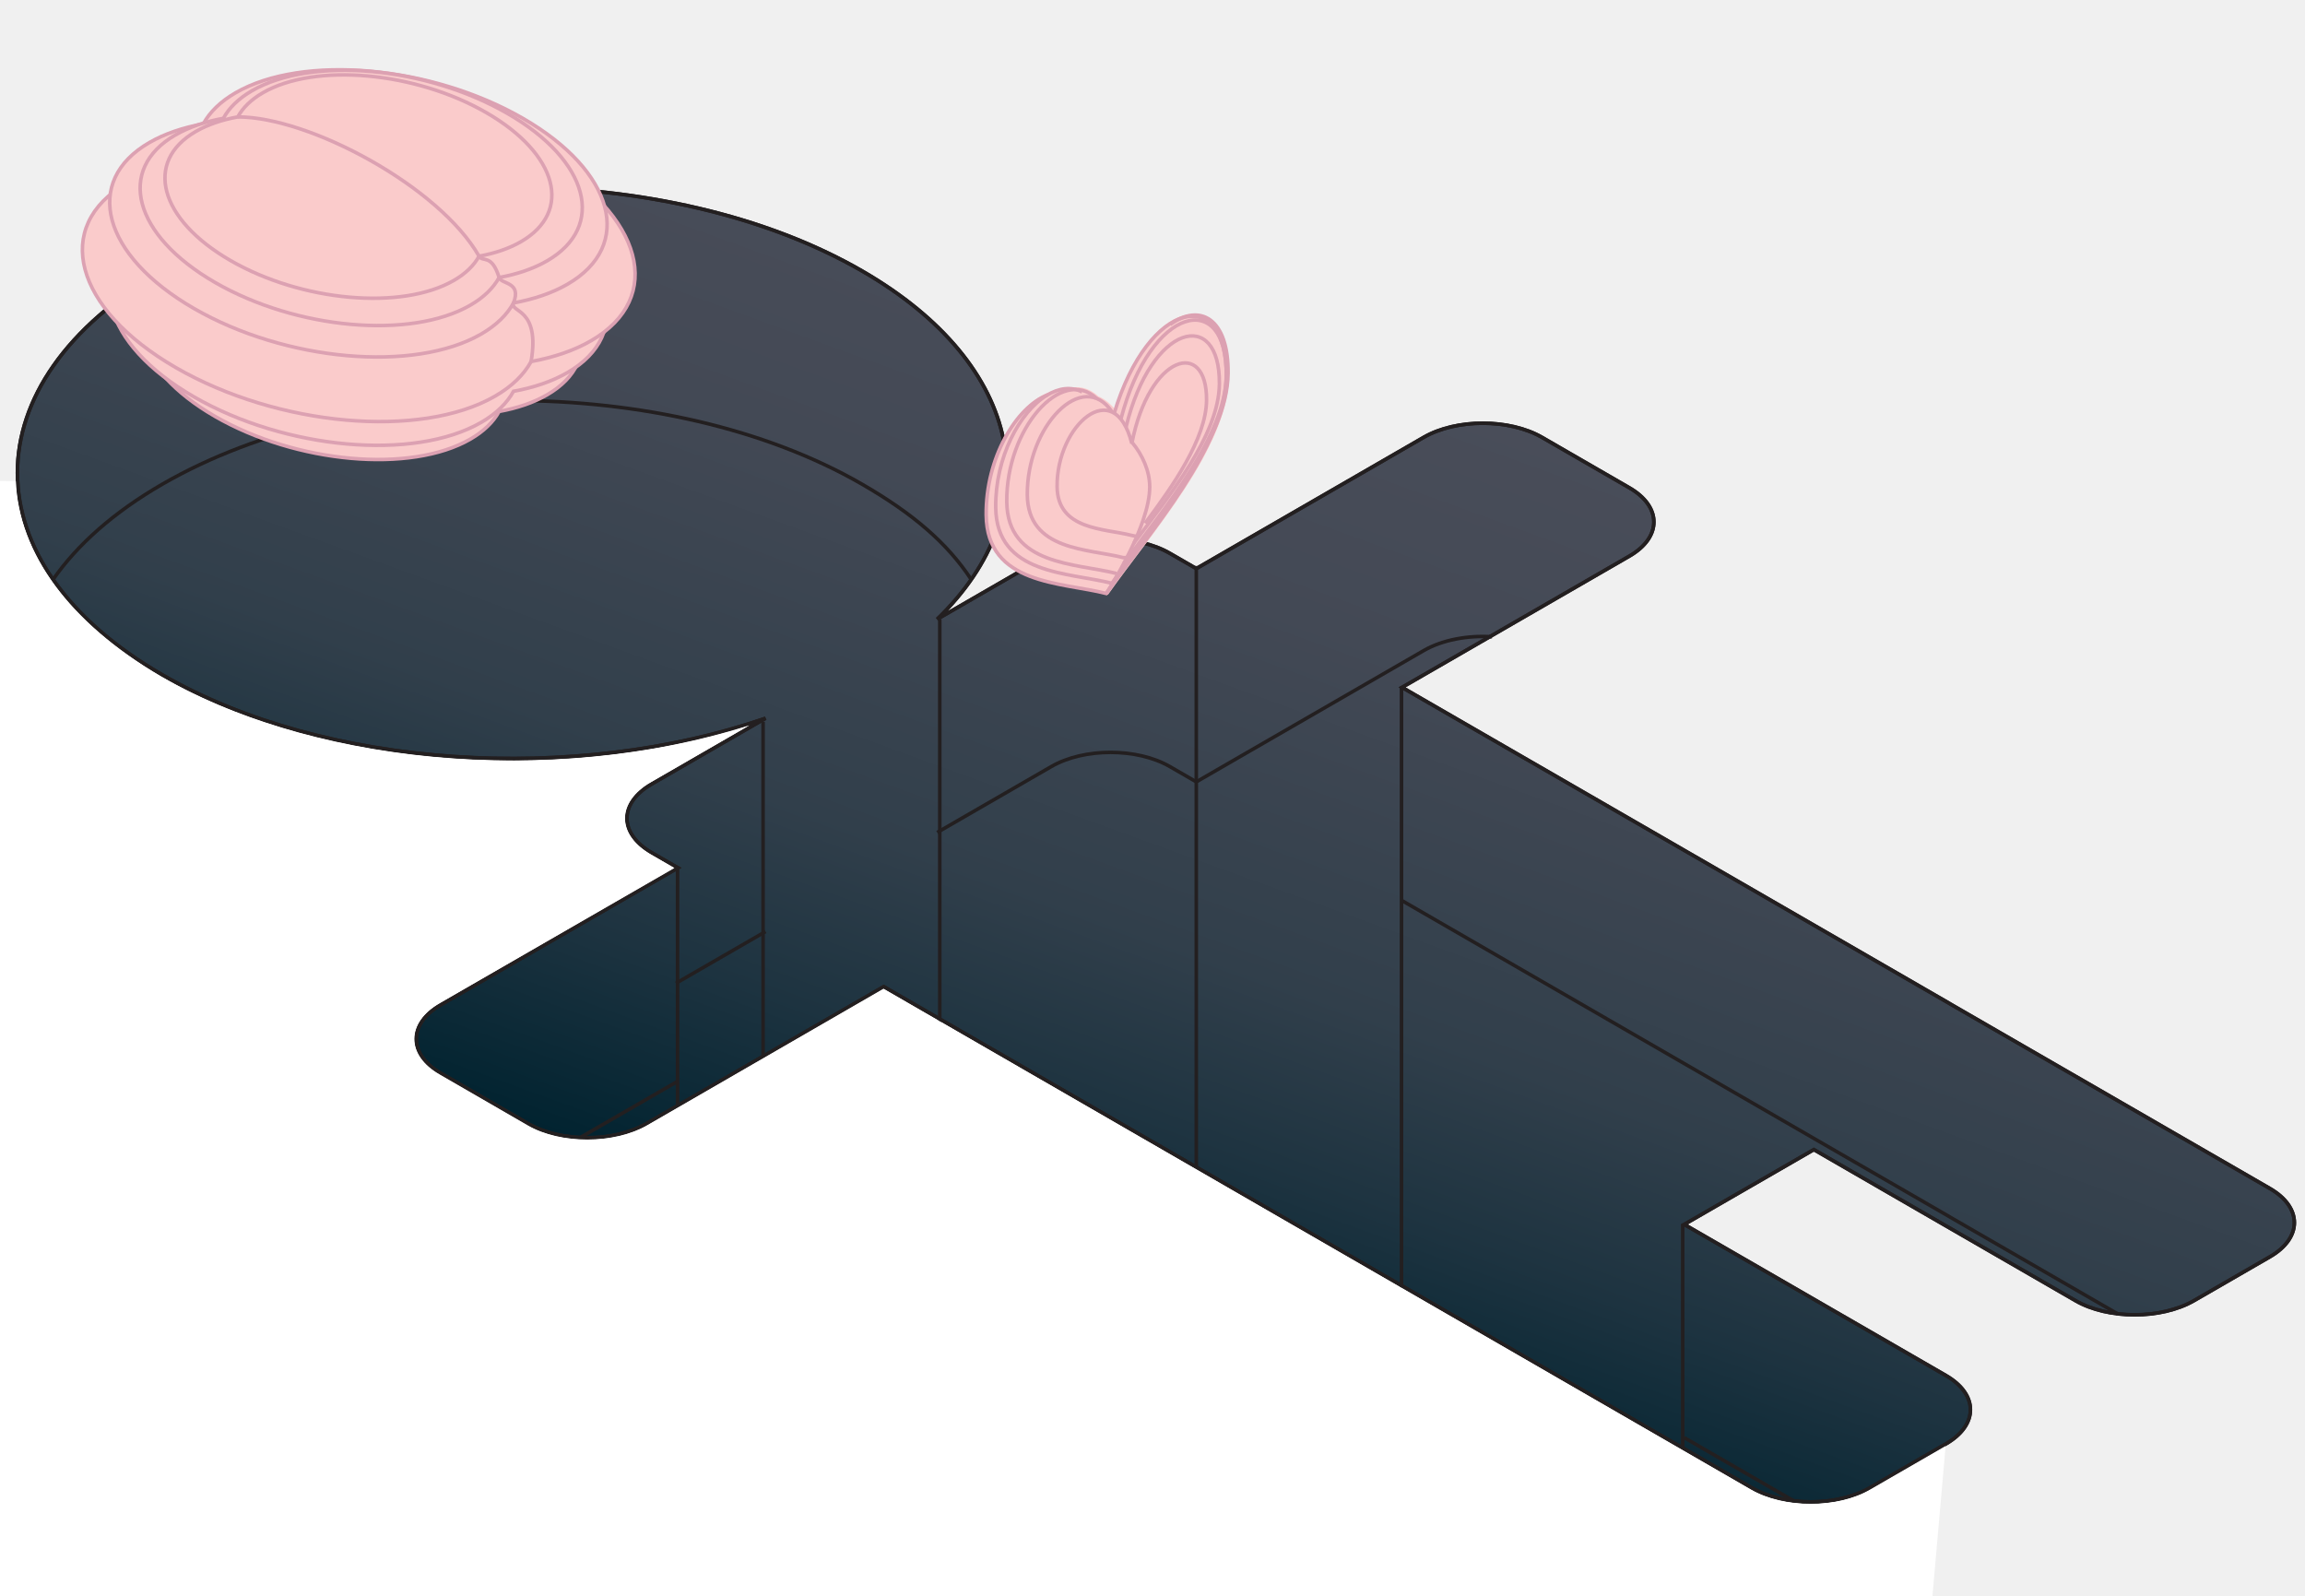
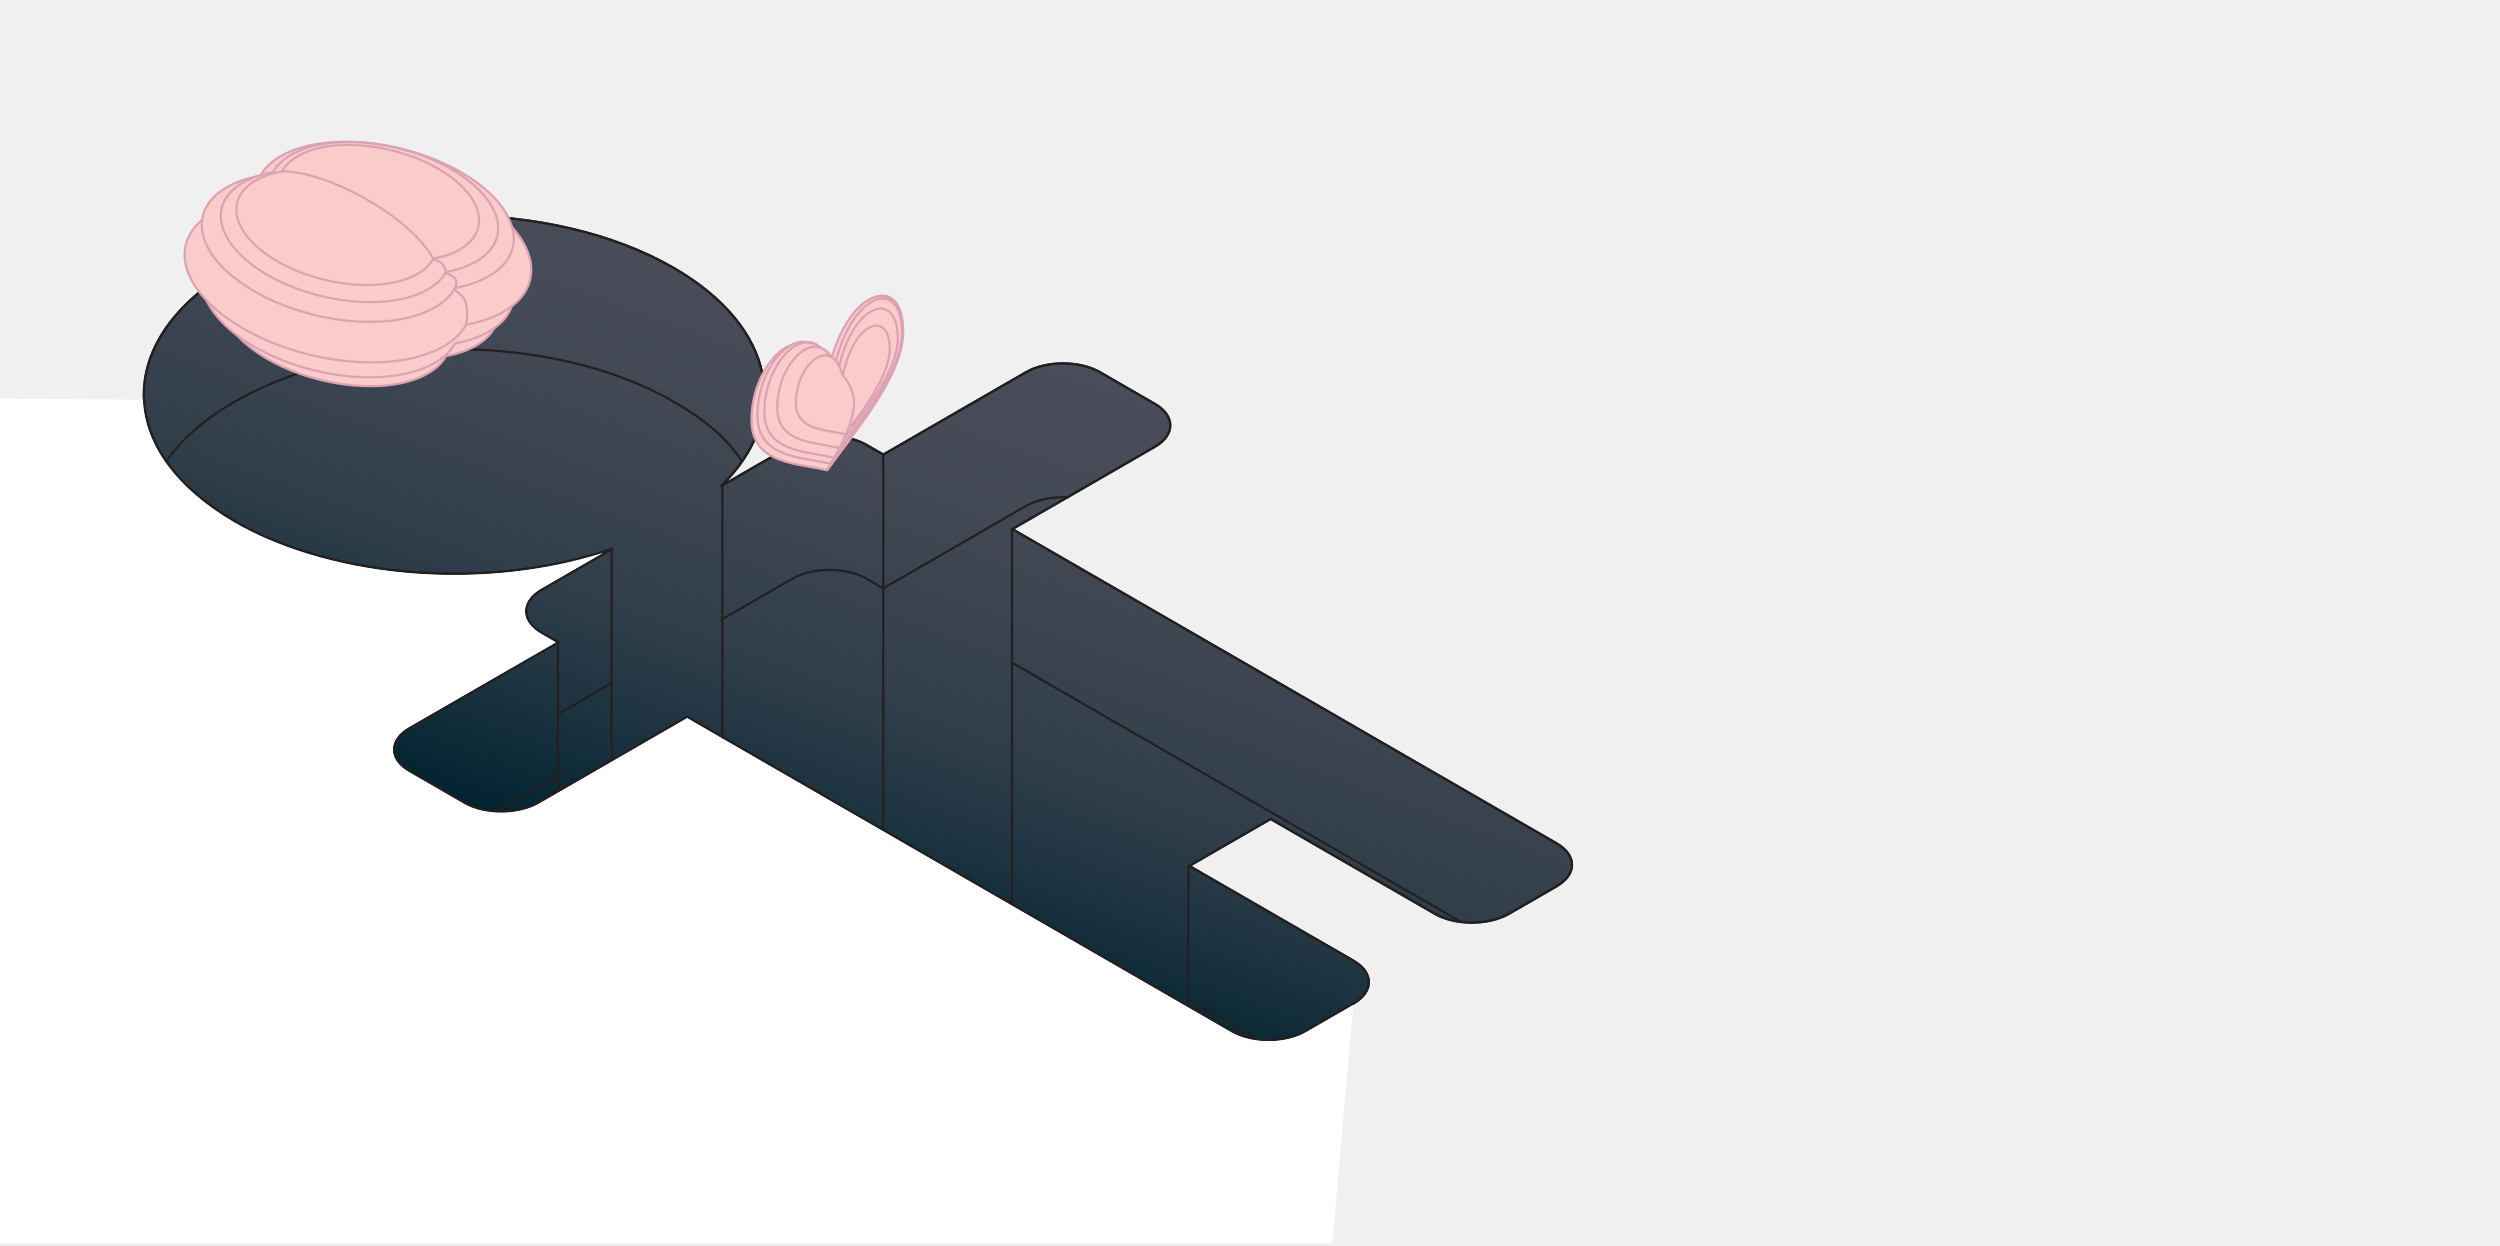
- <svg xmlns="http://www.w3.org/2000/svg" version="1.1" id="Layer_1" x="0px" y="0px" width="650px" height="450px" viewBox="0 0 650 450" enable-background="new 0 0 650 450" xml:space="preserve">
+ <svg xmlns="http://www.w3.org/2000/svg" version="1.1" id="Layer_1" x="0px" y="0px" width="1124px" height="560px" viewBox="0 0 1124 560" enable-background="new 0 0 1124 560" xml:space="preserve">
  <g id="hole">
    <g>
-       <linearGradient id="SVGID_1_" gradientUnits="userSpaceOnUse" x1="374.896" y1="101.109" x2="278.994" y2="364.596">
+       <linearGradient id="SVGID_1_" gradientUnits="userSpaceOnUse" x1="434.666" y1="145.152" x2="338.764" y2="408.64">
        <stop offset="0" style="stop-color:#494D59" />
        <stop offset="0.256" style="stop-color:#434955" />
        <stop offset="0.607" style="stop-color:#313F4B" />
        <stop offset="0.793" style="stop-color:#1D3340" />
        <stop offset="1" style="stop-color:#012330" />
      </linearGradient>
-       <path fill="url(#SVGID_1_)" d="M434.856,123.335l24.607,14.209c9.229,5.329,9.229,13.959,0,19.289l-64.094,37.003l154.24,89.053    c0.137,0.077,0.291,0.168,0.418,0.254l90.051,51.99c9.229,5.331,9.229,13.963,0,19.291l-21.396,12.354    c-9.215,5.315-24.182,5.33-33.406-0.001l-73.777-42.598l-36.545,21.1l73.775,42.597c9.23,5.33,9.23,13.962,0.006,19.292    l-21.396,12.352c-9.229,5.33-24.182,5.33-33.412,0L249.206,278.229l-66.892,38.612c-9.215,5.322-24.181,5.331-33.408,0.007    l-24.612-14.209c-9.218-5.32-9.214-13.975,0-19.291l66.892-38.617l-7.477-4.316c-9.217-5.321-9.229-13.961,0-19.29l32.17-18.574    C162.312,221.02,91.9,216.939,45.77,190.303c-54.486-31.458-54.47-82.454,0.003-113.904c54.487-31.457,142.814-31.465,197.3-0.009    c46.132,26.635,53.2,67.287,21.212,98.214l32.186-18.583c9.23-5.328,24.195-5.32,33.41,0l7.479,4.316l64.092-37.003    C410.677,118.006,425.64,118.015,434.856,123.335z" />
+       <path fill="url(#SVGID_1_)" d="M494.627,167.378l24.606,14.209c9.229,5.329,9.229,13.959,0,19.289l-64.094,37.003l154.241,89.053    c0.137,0.077,0.291,0.168,0.418,0.254l90.051,51.99c9.229,5.331,9.229,13.963,0,19.291l-21.396,12.354    c-9.215,5.315-24.182,5.33-33.406-0.001l-73.777-42.598l-36.544,21.1l73.775,42.597c9.23,5.33,9.23,13.962,0.006,19.292    l-21.396,12.352c-9.229,5.33-24.181,5.33-33.412,0L308.977,322.271l-66.892,38.612c-9.215,5.322-24.181,5.331-33.408,0.007    l-24.612-14.209c-9.218-5.32-9.214-13.975,0-19.291l66.892-38.617l-7.477-4.316c-9.216-5.321-9.229-13.961,0-19.29l32.17-18.574    c-53.567,18.47-123.979,14.389-170.11-12.247c-54.486-31.458-54.47-82.454,0.003-113.904    c54.487-31.457,142.814-31.465,197.3-0.009c46.131,26.635,53.201,67.287,21.212,98.214l32.186-18.583    c9.229-5.328,24.194-5.32,33.409,0l7.479,4.316l64.091-37.003C470.448,162.049,485.411,162.058,494.627,167.378z" />
    </g>
-     <line fill="none" stroke="#231F20" x1="265.013" y1="288.251" x2="265.013" y2="174.605" />
-     <line fill="none" stroke="#231F20" x1="395.218" y1="363.065" x2="395.218" y2="193.626" />
-     <line fill="none" stroke="#231F20" x1="337.347" y1="329.041" x2="337.347" y2="159.602" />
-     <line fill="none" stroke="#231F20" x1="474.517" y1="408.311" x2="474.517" y2="345.266" />
-     <line fill="none" stroke="#231F20" x1="215.183" y1="298.298" x2="215.183" y2="203.531" />
-     <line fill="none" stroke="#231F20" x1="191.069" y1="311.791" x2="191.069" y2="244.32" />
+     <line fill="none" stroke="#231F20" x1="324.784" y1="332.294" x2="324.784" y2="218.648" />
+     <line fill="none" stroke="#231F20" x1="454.988" y1="407.108" x2="454.988" y2="237.669" />
+     <line fill="none" stroke="#231F20" x1="397.118" y1="373.084" x2="397.118" y2="203.645" />
+     <line fill="none" stroke="#231F20" x1="534.287" y1="452.354" x2="534.287" y2="389.309" />
+     <line fill="none" stroke="#231F20" x1="274.953" y1="342.341" x2="274.953" y2="247.574" />
+     <line fill="none" stroke="#231F20" x1="250.84" y1="355.834" x2="250.84" y2="288.363" />
    <g>
-       <line fill="none" stroke="#231F20" x1="190.61" y1="277.277" x2="215.88" y2="262.688" />
+       <line fill="none" stroke="#231F20" x1="250.381" y1="321.32" x2="275.65" y2="306.73" />
    </g>
    <g>
-       <line fill="none" stroke="#231F20" x1="163.613" y1="320.788" x2="191.187" y2="304.869" />
+       <line fill="none" stroke="#231F20" x1="223.384" y1="364.831" x2="250.957" y2="348.912" />
    </g>
    <g>
-       <line fill="none" stroke="#231F20" x1="474.956" y1="405.419" x2="505.79" y2="423.222" />
+       <line fill="none" stroke="#231F20" x1="534.726" y1="449.462" x2="565.561" y2="467.265" />
    </g>
    <g>
-       <path fill="none" stroke="#231F20" d="M395.374,253.975l154.24,89.053c0.139,0.08,0.291,0.173,0.418,0.259l47.102,27.19" />
+       <path fill="none" stroke="#231F20" d="M455.145,298.018l154.24,89.053c0.139,0.08,0.291,0.173,0.418,0.259l47.102,27.19" />
    </g>
    <g>
-       <path fill="none" stroke="#231F20" d="M264.284,234.744l32.186-18.583c9.229-5.328,24.193-5.32,33.408,0l7.477,4.317    l64.096-37.003c5.271-3.046,12.42-4.348,19.297-3.911" />
+       <path fill="none" stroke="#231F20" d="M324.054,278.787l32.186-18.583c9.229-5.328,24.194-5.32,33.409,0l7.477,4.317    l64.096-37.003c5.271-3.046,12.419-4.348,19.297-3.911" />
    </g>
    <g>
-       <path fill="none" stroke="#231F20" d="M14.958,163.424c6.811-9.786,17.082-18.958,30.814-26.886    c54.487-31.457,142.814-31.466,197.3-0.009c14.378,8.3,24.022,16.581,30.812,26.885" />
+       <path fill="none" stroke="#231F20" d="M74.729,207.467c6.811-9.786,17.082-18.958,30.814-26.886    c54.487-31.457,142.814-31.466,197.3-0.009c14.377,8.3,24.022,16.581,30.811,26.885" />
    </g>
-     <path fill="none" stroke="#231F20" d="M420.147,179.534" />
-     <path fill="none" stroke="#231F20" d="M420.147,179.534" />
-     <path fill="none" stroke="#231F20" d="M420.147,179.534" />
-     <path fill="none" stroke="#231F20" d="M273.882,163.414" />
+     <path fill="none" stroke="#231F20" d="M479.918,223.577" />
+     <path fill="none" stroke="#231F20" d="M479.918,223.577" />
+     <path fill="none" stroke="#231F20" d="M479.918,223.577" />
+     <path fill="none" stroke="#231F20" d="M333.653,207.457" />
  </g>
-   <path id="outline1" fill="none" stroke="#231F20" d="M434.856,123.335l24.607,14.209c9.229,5.329,9.229,13.959,0,19.289  l-64.094,37.003l154.24,89.053c0.137,0.077,0.291,0.168,0.418,0.254l90.051,51.99c9.229,5.331,9.229,13.963,0,19.291l-21.396,12.354  c-9.215,5.315-24.182,5.33-33.406-0.001l-73.777-42.598l-36.545,21.1l73.775,42.597c9.23,5.33,9.23,13.962,0.006,19.292  l-21.396,12.352c-9.229,5.33-24.182,5.33-33.412,0L249.206,278.229l-66.892,38.612c-9.215,5.322-24.181,5.331-33.408,0.007  l-24.612-14.209c-9.218-5.32-9.214-13.975,0-19.291l66.892-38.617l-7.477-4.316c-9.217-5.321-9.229-13.961,0-19.29l32.17-18.574  C162.312,221.02,91.9,216.939,45.77,190.303c-54.486-31.458-54.47-82.454,0.003-113.904c54.487-31.457,142.814-31.465,197.3-0.009  c46.132,26.635,53.2,67.287,21.212,98.214l32.186-18.583c9.23-5.328,24.195-5.32,33.41,0l7.479,4.316l64.092-37.003  C410.677,118.006,425.64,118.015,434.856,123.335z" />
-   <path id="outline2" fill="none" stroke="#231F20" d="M434.856,123.335l24.607,14.209c9.229,5.329,9.229,13.959,0,19.289  l-64.094,37.003l154.24,89.053c0.137,0.077,0.291,0.168,0.418,0.254l90.051,51.99c9.229,5.331,9.229,13.963,0,19.291l-21.396,12.354  c-9.215,5.315-24.182,5.33-33.406-0.001l-73.777-42.598l-36.545,21.1l73.775,42.597c9.23,5.33,9.23,13.962,0.006,19.292  l-21.396,12.352c-9.229,5.33-24.182,5.33-33.412,0L249.206,278.229l-66.892,38.612c-9.215,5.322-24.181,5.331-33.408,0.007  l-24.612-14.209c-9.218-5.32-9.214-13.975,0-19.291l66.892-38.617l-7.477-4.316c-9.217-5.321-9.229-13.961,0-19.29l32.17-18.574  C162.312,221.02,91.9,216.939,45.77,190.303c-54.486-31.458-54.47-82.454,0.003-113.904c54.487-31.457,142.814-31.465,197.3-0.009  c46.132,26.635,53.2,67.287,21.212,98.214l32.186-18.583c9.23-5.328,24.195-5.32,33.41,0l7.479,4.316l64.092-37.003  C410.677,118.006,425.64,118.015,434.856,123.335z" />
+   <path id="outline1" fill="none" stroke="#231F20" d="M494.627,167.378l24.606,14.209c9.229,5.329,9.229,13.959,0,19.289  l-64.094,37.003l154.241,89.053c0.137,0.077,0.291,0.168,0.418,0.254l90.051,51.99c9.229,5.331,9.229,13.963,0,19.291  l-21.396,12.354c-9.215,5.315-24.182,5.33-33.406-0.001l-73.777-42.598l-36.544,21.1l73.775,42.597  c9.23,5.33,9.23,13.962,0.006,19.292l-21.396,12.352c-9.229,5.33-24.181,5.33-33.412,0L308.977,322.271l-66.892,38.612  c-9.215,5.322-24.181,5.331-33.408,0.007l-24.612-14.209c-9.218-5.32-9.214-13.975,0-19.291l66.892-38.617l-7.477-4.316  c-9.216-5.321-9.229-13.961,0-19.29l32.17-18.574c-53.567,18.47-123.979,14.389-170.11-12.247  c-54.486-31.458-54.47-82.454,0.003-113.904c54.487-31.457,142.814-31.465,197.3-0.009c46.131,26.635,53.201,67.287,21.212,98.214  l32.186-18.583c9.229-5.328,24.194-5.32,33.409,0l7.479,4.316l64.091-37.003C470.448,162.049,485.411,162.058,494.627,167.378z" />
+   <path id="outline2" fill="none" stroke="#231F20" d="M494.627,167.378l24.606,14.209c9.229,5.329,9.229,13.959,0,19.289  l-64.094,37.003l154.241,89.053c0.137,0.077,0.291,0.168,0.418,0.254l90.051,51.99c9.229,5.331,9.229,13.963,0,19.291  l-21.396,12.354c-9.215,5.315-24.182,5.33-33.406-0.001l-73.777-42.598l-36.544,21.1l73.775,42.597  c9.23,5.33,9.23,13.962,0.006,19.292l-21.396,12.352c-9.229,5.33-24.181,5.33-33.412,0L308.977,322.271l-66.892,38.612  c-9.215,5.322-24.181,5.331-33.408,0.007l-24.612-14.209c-9.218-5.32-9.214-13.975,0-19.291l66.892-38.617l-7.477-4.316  c-9.216-5.321-9.229-13.961,0-19.29l32.17-18.574c-53.567,18.47-123.979,14.389-170.11-12.247  c-54.486-31.458-54.47-82.454,0.003-113.904c54.487-31.457,142.814-31.465,197.3-0.009c46.131,26.635,53.201,67.287,21.212,98.214  l32.186-18.583c9.229-5.328,24.194-5.32,33.409,0l7.479,4.316l64.091-37.003C470.448,162.049,485.411,162.058,494.627,167.378z" />
  <g id="inners">
    <g id="heart">
-       <path fill="#FACBCB" stroke="#FACBCB" d="M346.067,105.578v0.387c-0.193,19.964-21.332,43.53-33.855,61.212    c-0.016,0-0.016,0-0.033,0l-0.145-0.049c-6.252-1.575-14.562-2.186-21.377-4.822c-6.865-2.652-12.201-7.378-12.299-17.248    c-0.18-18.518,11.361-34.913,21.428-34.593c3.357-1.382,6.766-1.012,9.662,1.721c1.604,0.61,3.713,2.186,5.014,4.179    c8.584-28.581,26.973-35.011,30.863-18.084c0.033,0.113,0.061,0.242,0.082,0.371c0.08,0.305,0.145,0.626,0.188,0.948    c0.033,0.096,0.055,0.209,0.055,0.305c0.047,0.258,0.076,0.515,0.107,0.771c0.031,0.048,0.031,0.097,0.02,0.146    c0.08,0.562,0.145,1.141,0.178,1.752c0.031,0.306,0.047,0.627,0.061,0.948C346.067,104.181,346.067,104.872,346.067,105.578z" />
+       <path fill="#FACBCB" stroke="#FACBCB" d="M405.837,149.621v0.387c-0.193,19.964-21.331,43.53-33.854,61.212    c-0.016,0-0.016,0-0.033,0l-0.145-0.049c-6.252-1.575-14.562-2.186-21.378-4.822c-6.864-2.652-12.201-7.378-12.298-17.248    c-0.18-18.518,11.361-34.913,21.427-34.593c3.358-1.382,6.767-1.012,9.663,1.721c1.604,0.61,3.712,2.186,5.014,4.179    c8.584-28.581,26.973-35.011,30.862-18.084c0.033,0.113,0.062,0.242,0.083,0.371c0.08,0.305,0.144,0.626,0.188,0.948    c0.033,0.096,0.054,0.209,0.054,0.305c0.048,0.258,0.076,0.515,0.107,0.771c0.032,0.048,0.032,0.097,0.021,0.146    c0.079,0.562,0.145,1.141,0.177,1.752c0.031,0.306,0.047,0.627,0.062,0.948C405.837,148.224,405.837,148.915,405.837,149.621z" />
      <g>
-         <path fill="none" stroke="#DCA1B2" d="M299.062,164.822" />
-         <path fill="none" stroke="#DCA1B2" d="M314.202,116.54c9.701-32.248,31.867-36.305,31.605-10.399     c-0.193,19.963-21.322,43.532-33.852,61.213l0,0c-12.531-3.214-33.656-2.389-33.855-22.124     c-0.156-16.072,8.512-30.539,17.391-33.885" />
-         <path fill="none" stroke="#DCA1B2" d="M317.759,157.252h-0.977c-10.023-2.572-26.924-1.911-27.082-17.699     c-0.195-19.371,15.645-35.828,23.932-23.335" />
-         <path fill="none" stroke="#DCA1B2" d="M317.53,120.476c7.061-29.305,26.549-33.914,26.334-12.193     c-0.146,14.491-14.072,31.359-24.145,44.928" />
-         <path fill="none" stroke="#DCA1B2" d="M320.569,151.295l-1.398-0.305c-7.801-2.001-20.949-1.487-21.074-13.77     c-0.172-17.339,16.168-31.679,21.07-12.165l0,0c4.906-25.176,21.246-29.705,21.072-12.165     c-0.107,10.842-9.598,24.332-17.328,34.668" />
-         <path fill="none" stroke="#DCA1B2" d="M314.86,161.72L314.86,161.72c-11.455-2.938-30.773-2.185-30.955-20.229     c-0.205-20.623,15.486-38.357,25.299-29.149" />
-         <path fill="none" stroke="#DCA1B2" d="M316.083,118.21c8.357-32.167,29.971-36.913,29.729-12.459     c-0.17,17.206-17.348,37.343-28.908,53.139" />
-         <path fill="none" stroke="#DCA1B2" d="M329.987,91.504c8.418-6.136,16.479-1.689,16.33,13.74     c-0.189,19.319-20.643,42.13-32.764,59.243l0,0c-12.127-3.111-32.572-2.312-32.766-21.411     c-0.145-14.137,6.777-26.993,14.49-31.648c3.307-1.997,6.758-2.486,9.861-0.923" />
-         <path fill="none" stroke="#DCA1B2" stroke-miterlimit="10" d="M319.29,124.81c2.883,3.465,4.926,8.03,4.926,12.473     c0,2.815-0.73,6.053-1.846,9.339c-3.43,10.141-10.439,20.732-10.439,20.732" />
+         <path fill="none" stroke="#DCA1B2" d="M358.833,208.865" />
+         <path fill="none" stroke="#DCA1B2" d="M373.972,160.583c9.701-32.248,31.868-36.305,31.606-10.399     c-0.194,19.963-21.322,43.532-33.853,61.213l0,0c-12.53-3.214-33.656-2.389-33.854-22.124     c-0.156-16.072,8.512-30.539,17.39-33.885" />
+         <path fill="none" stroke="#DCA1B2" d="M377.53,201.295h-0.977c-10.023-2.572-26.925-1.911-27.083-17.699     c-0.195-19.371,15.646-35.828,23.933-23.335" />
+         <path fill="none" stroke="#DCA1B2" d="M377.3,164.519c7.061-29.305,26.549-33.914,26.335-12.193     c-0.146,14.491-14.073,31.359-24.146,44.928" />
+         <path fill="none" stroke="#DCA1B2" d="M380.34,195.338l-1.399-0.305c-7.8-2.001-20.949-1.487-21.073-13.77     c-0.173-17.339,16.167-31.679,21.07-12.165l0,0c4.905-25.176,21.245-29.705,21.072-12.165     c-0.108,10.842-9.599,24.332-17.328,34.668" />
+         <path fill="none" stroke="#DCA1B2" d="M374.631,205.763L374.631,205.763c-11.456-2.938-30.774-2.185-30.955-20.229     c-0.206-20.623,15.485-38.357,25.298-29.149" />
+         <path fill="none" stroke="#DCA1B2" d="M375.854,162.253c8.357-32.167,29.971-36.913,29.729-12.459     c-0.17,17.206-17.348,37.343-28.908,53.139" />
+         <path fill="none" stroke="#DCA1B2" d="M389.758,135.547c8.417-6.136,16.479-1.689,16.33,13.74     c-0.189,19.319-20.643,42.13-32.765,59.243l0,0c-12.126-3.111-32.571-2.312-32.766-21.411     c-0.144-14.137,6.778-26.993,14.49-31.648c3.308-1.997,6.759-2.486,9.861-0.923" />
+         <path fill="none" stroke="#DCA1B2" stroke-miterlimit="10" d="M379.06,168.853c2.884,3.465,4.927,8.03,4.927,12.473     c0,2.815-0.731,6.053-1.847,9.339c-3.43,10.141-10.438,20.732-10.438,20.732" />
      </g>
    </g>
    <g id="brain">
-       <path fill="#FACBCB" stroke="#DCA1B2" d="M143.106,69.771c22.969,13.26,27.956,31.872,11.143,41.578    c-3.805,2.2-8.4,3.751-13.502,4.683c-1.615,2.945-4.308,5.603-8.119,7.802c-16.81,9.706-49.052,6.828-72.021-6.431    c-22.959-13.257-27.942-31.874-11.133-41.579c3.808-2.199,8.411-3.755,13.512-4.686c1.614-2.946,4.302-5.6,8.109-7.799    C87.908,53.634,120.147,56.515,143.106,69.771z" />
-       <path fill="#FACBCB" stroke="#DCA1B2" d="M147.47,58.298c25.836,14.917,31.447,35.856,12.533,46.775    c-4.281,2.474-9.455,4.221-15.19,5.269c-1.817,3.313-4.849,6.302-9.13,8.775c-18.916,10.919-55.19,7.683-81.027-7.233    c-25.829-14.913-31.434-35.857-12.52-46.776c4.282-2.474,9.458-4.223,15.198-5.271c1.818-3.313,4.841-6.299,9.124-8.773    C85.37,40.145,121.639,43.385,147.47,58.298z" />
-       <path fill="#FACBCB" stroke="#DCA1B2" d="M152.724,44.125c28.708,16.575,34.943,39.84,13.93,51.973    c-4.763,2.75-10.508,4.688-16.885,5.854c-2.016,3.682-5.381,7.002-10.145,9.751c-21.013,12.133-61.319,8.538-90.028-8.038    C20.896,87.094,14.667,63.824,35.681,51.691c4.763-2.749,10.515-4.69,16.891-5.856c2.019-3.682,5.378-6.999,10.138-9.747    C83.726,23.955,124.024,27.554,152.724,44.125z" />
-       <path fill="#FACBCB" stroke="#DCA1B2" d="M147.47,33.383c25.836,14.916,31.447,35.857,12.537,46.775    c-4.285,2.474-9.457,4.22-15.194,5.268c-1.817,3.313-4.849,6.302-9.13,8.776c-18.913,10.919-55.187,7.683-81.024-7.233    C28.827,72.055,23.222,51.112,42.135,40.193c4.285-2.475,9.462-4.223,15.198-5.271c1.818-3.313,4.841-6.299,9.126-8.773    C85.37,15.23,121.639,18.469,147.47,33.383z" />
-       <path fill="#FACBCB" stroke="#DCA1B2" d="M143.106,31.996c22.969,13.259,27.956,31.872,11.143,41.579    c-3.805,2.199-8.4,3.75-13.502,4.683c-1.615,2.945-4.308,5.602-8.119,7.801c-16.81,9.707-49.052,6.829-72.021-6.43    C37.648,66.373,32.666,47.756,49.475,38.05c3.808-2.198,8.411-3.754,13.512-4.686c1.614-2.946,4.302-5.6,8.109-7.798    C87.908,15.859,120.147,18.74,143.106,31.996z" />
-       <path fill="#FACBCB" stroke="#DCA1B2" d="M137.157,31.772c20.098,11.602,24.461,27.889,9.752,36.381    c-3.334,1.924-7.355,3.282-11.816,4.097c-1.413,2.578-3.771,4.901-7.103,6.826c-14.712,8.493-42.924,5.976-63.019-5.626    C44.877,61.851,40.52,45.561,55.229,37.069c3.335-1.925,7.359-3.284,11.824-4.101c1.412-2.577,3.764-4.899,7.095-6.822    C88.858,17.654,117.067,20.173,137.157,31.772z" />
-       <path fill="none" stroke="#DCA1B2" d="M67.052,32.968c20.245,0,56.814,19.643,68.039,39.282c1.021,1.791,3.563-0.797,5.654,6.007    c0.604,1.969,6.43,1.129,4.066,7.169c-1.104,2.817,7.588,1.194,4.957,16.525" />
+       <path fill="#FACBCB" stroke="#DCA1B2" d="M202.877,113.814c22.969,13.26,27.956,31.872,11.143,41.578    c-3.805,2.2-8.401,3.751-13.503,4.683c-1.614,2.945-4.307,5.603-8.119,7.802c-16.809,9.706-49.052,6.828-72.02-6.431    c-22.959-13.257-27.942-31.874-11.133-41.579c3.808-2.199,8.411-3.755,13.512-4.686c1.614-2.946,4.302-5.6,8.109-7.799    C147.678,97.677,179.918,100.558,202.877,113.814z" />
+       <path fill="#FACBCB" stroke="#DCA1B2" d="M207.241,102.341c25.835,14.917,31.446,35.856,12.533,46.775    c-4.282,2.474-9.456,4.221-15.191,5.269c-1.818,3.313-4.848,6.302-9.13,8.775c-18.916,10.919-55.19,7.683-81.027-7.233    c-25.829-14.913-31.434-35.857-12.52-46.776c4.282-2.474,9.458-4.223,15.198-5.271c1.818-3.313,4.841-6.299,9.124-8.773    C145.14,84.188,181.409,87.428,207.241,102.341z" />
+       <path fill="#FACBCB" stroke="#DCA1B2" d="M212.494,88.168c28.708,16.575,34.943,39.84,13.93,51.973    c-4.763,2.75-10.508,4.688-16.885,5.854c-2.016,3.682-5.381,7.002-10.144,9.751c-21.013,12.133-61.32,8.538-90.029-8.038    c-28.699-16.571-34.928-39.841-13.915-51.974c4.763-2.749,10.515-4.69,16.891-5.856c2.019-3.682,5.378-6.999,10.138-9.747    C143.496,67.998,183.795,71.597,212.494,88.168z" />
+       <path fill="#FACBCB" stroke="#DCA1B2" d="M207.241,77.426c25.835,14.916,31.446,35.857,12.537,46.775    c-4.286,2.474-9.457,4.22-15.195,5.268c-1.818,3.313-4.848,6.302-9.13,8.776c-18.913,10.919-55.187,7.683-81.024-7.233    c-25.832-14.914-31.437-35.857-12.523-46.776c4.285-2.475,9.462-4.223,15.198-5.271c1.818-3.313,4.841-6.299,9.126-8.773    C145.14,59.273,181.409,62.512,207.241,77.426z" />
+       <path fill="#FACBCB" stroke="#DCA1B2" d="M202.877,76.039c22.969,13.259,27.956,31.872,11.143,41.579    c-3.805,2.199-8.401,3.75-13.503,4.683c-1.614,2.945-4.307,5.602-8.119,7.801c-16.809,9.707-49.052,6.829-72.02-6.43    c-22.959-13.256-27.942-31.873-11.133-41.579c3.808-2.198,8.411-3.754,13.512-4.686c1.614-2.946,4.302-5.6,8.109-7.798    C147.678,59.902,179.918,62.783,202.877,76.039z" />
+       <path fill="#FACBCB" stroke="#DCA1B2" d="M196.928,75.815c20.097,11.602,24.46,27.889,9.752,36.381    c-3.335,1.924-7.356,3.282-11.817,4.097c-1.413,2.578-3.771,4.901-7.102,6.826c-14.712,8.493-42.924,5.976-63.019-5.626    c-20.094-11.599-24.452-27.889-9.743-36.381c3.335-1.925,7.359-3.284,11.824-4.101c1.412-2.577,3.764-4.899,7.095-6.822    C148.629,61.697,176.838,64.216,196.928,75.815z" />
+       <path fill="none" stroke="#DCA1B2" d="M126.823,77.011c20.245,0,56.814,19.643,68.039,39.282c1.02,1.791,3.563-0.797,5.654,6.007    c0.603,1.969,6.43,1.129,4.066,7.169c-1.103,2.817,7.588,1.194,4.957,16.525" />
    </g>
  </g>
-   <path id="floor" fill="#FFFFFF" d="M-59.77,514.957h599.021l9.404-107.188l-21.396,12.354c-9.229,5.328-24.184,5.328-33.412,0  L249.128,278.831l-66.737,38.562c-9.22,5.234-24.272,5.328-33.5,0l-24.656-14.25c-10.078-5.625-9.672-14.938-0.172-20.312  l66.09-38.048l-6.522-3.768c-9.217-5.319-10.162-13.938-0.939-19.975l28.591-16.495c-60.03,18.91-126.53,9.035-165.78-13.715  C19.085,175.248,5.217,155.682,4.46,135.664l-64.231-0.477" />
+   <path id="floor" fill="#FFFFFF" d="M0.001,559h599.021l9.404-107.188l-21.396,12.354c-9.229,5.328-24.183,5.328-33.412,0  l-244.72-141.292l-66.737,38.562c-9.219,5.234-24.273,5.328-33.5,0l-24.656-14.25c-10.078-5.625-9.672-14.938-0.172-20.312  l66.09-38.048l-6.523-3.768c-9.216-5.319-10.161-13.938-0.939-19.975l28.591-16.495c-60.03,18.91-126.53,9.035-165.78-13.715  c-26.416-15.583-40.284-35.149-41.041-55.167L0,179.23" />
</svg>
